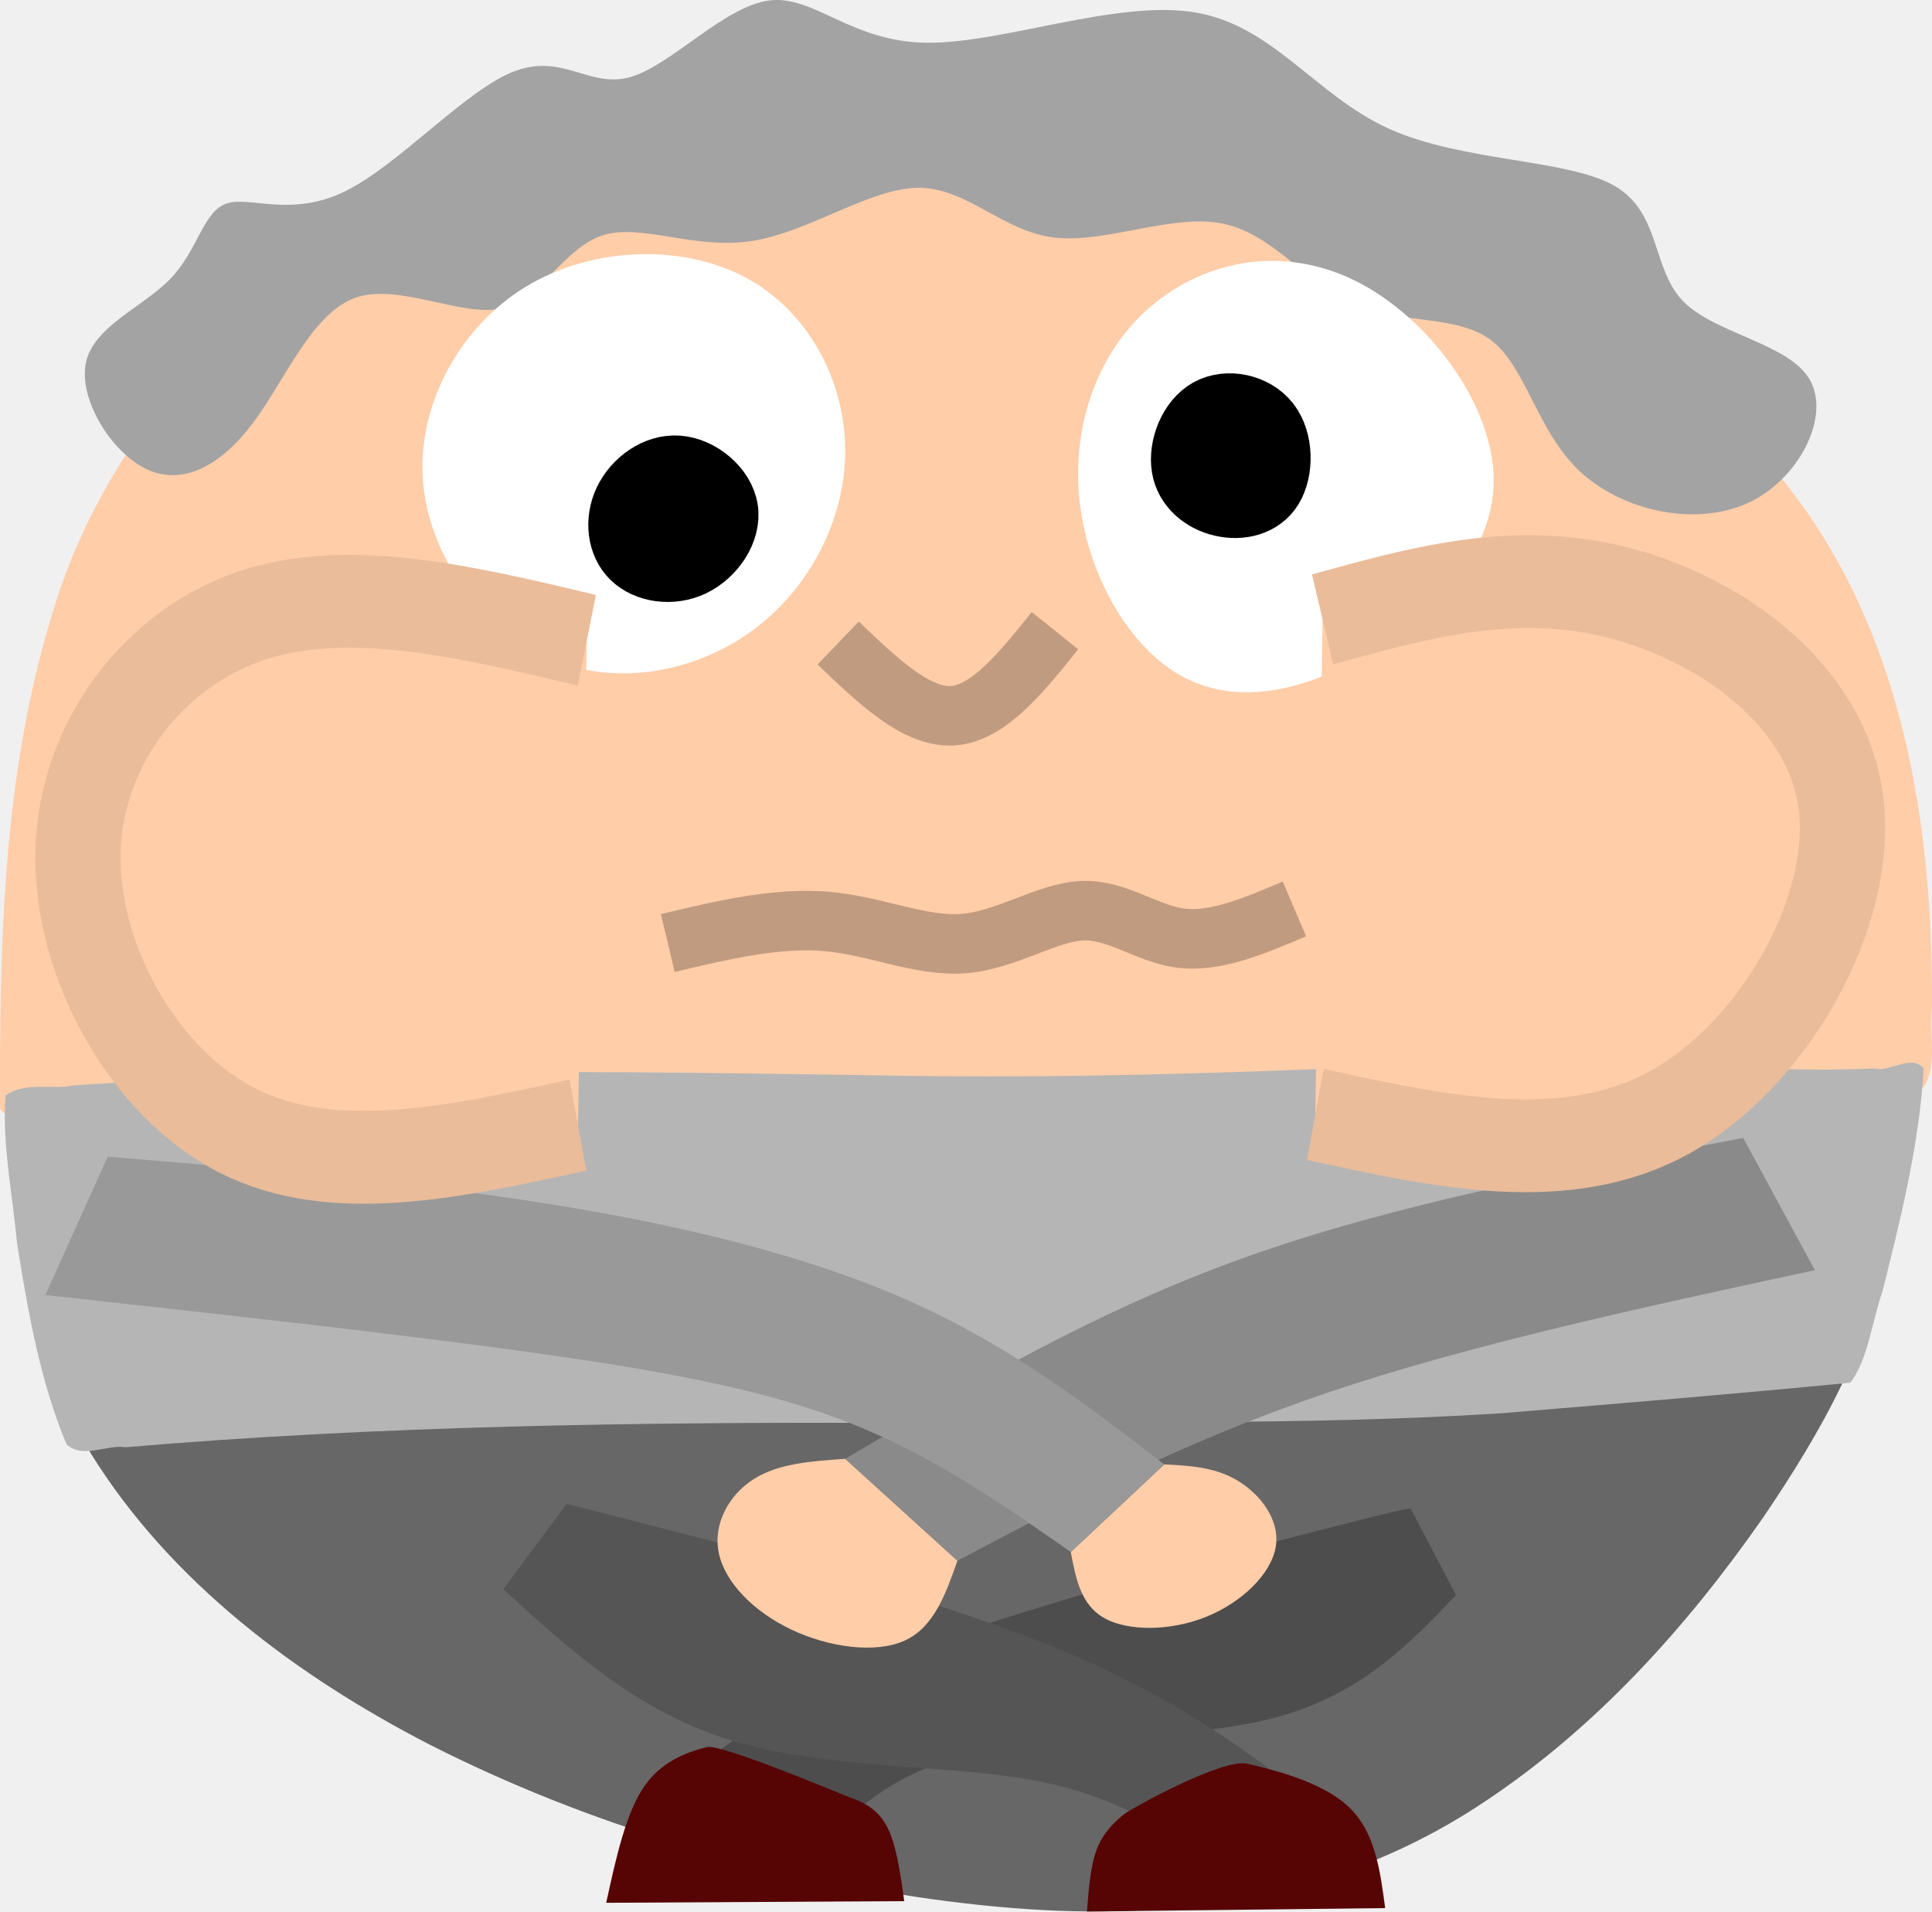
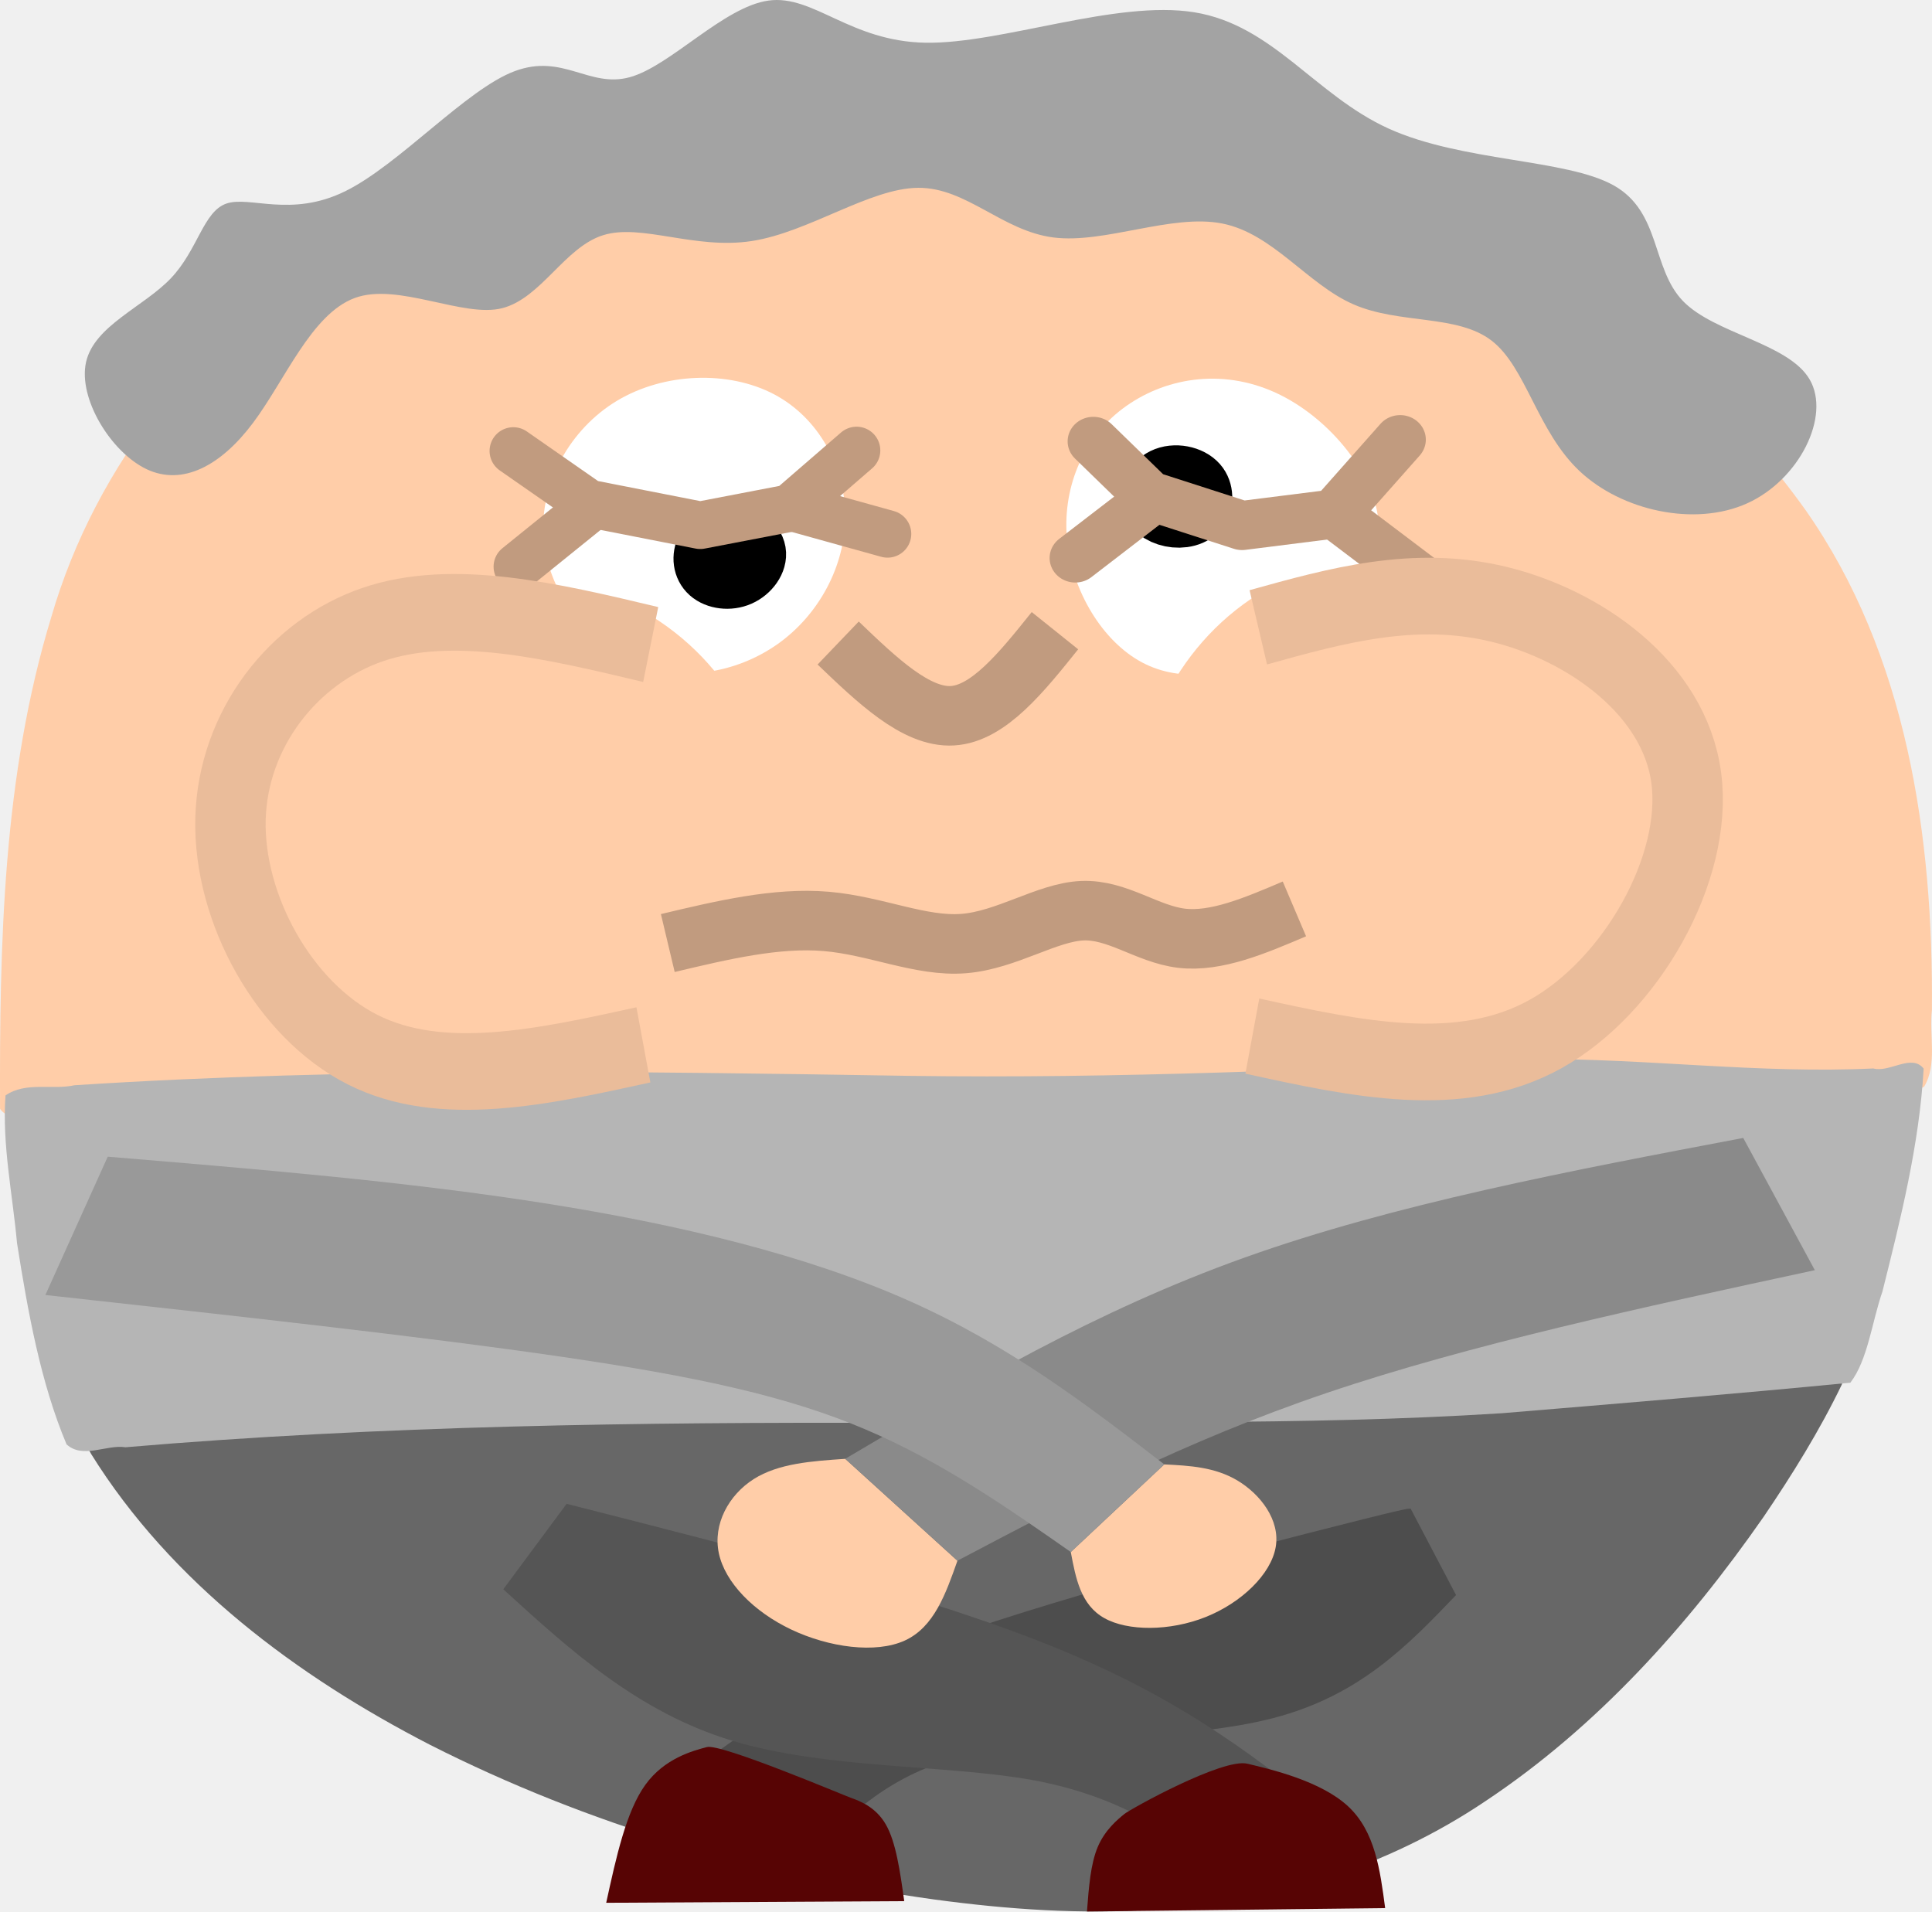
<svg xmlns="http://www.w3.org/2000/svg" xml:space="preserve" id="svg5" version="1.1" viewBox="0 0 65.623 64.923" height="1298.46" width="1312.454">
  <defs id="defs2" />
-   <g style="display:none" transform="translate(-1.012326,-0.6802474)" mode="growl" id="g13118">
+   <g style="display:none" transform="translate(-1.012326,-0.6802474)" mode="growl" id="g13118" shake="0.1" scale-to="1.1">
    <g id="layer14" color="clothes-bottom" style="display:inline">
      <path style="display:inline;opacity:1;fill:#676767;fill-opacity:1;stroke:none;stroke-width:2;stroke-linejoin:round;stroke-dasharray:none;stroke-opacity:1;paint-order:normal" d="m 5.292,50.392 c -0.794,1.356 -1.72,3.164 -0.727,4.222 0.992,1.058 3.903,1.367 5.556,2.481 1.654,1.114 2.05,3.032 3.704,3.66 1.654,0.628 4.564,-0.033 10.098,-0.463 5.534,-0.43 13.692,-0.628 19.524,0.066 5.832,0.695 9.338,2.282 10.837,1.841 1.499,-0.441 0.992,-2.91 2.282,-4.277 1.29,-1.367 4.377,-1.632 5.501,-3.065 1.124,-1.433 0.287,-4.035 0.661,-5.358 0.375,-1.323 1.962,-1.367 2.381,-2.106 0.419,-0.738 -0.331,-2.172 -6.361,-2.712 -6.03,-0.54 -17.341,-0.188 -26.778,0.386 -9.437,0.573 -16.999,1.367 -21.112,2.216 -4.112,0.849 -4.774,1.753 -5.567,3.109 z" id="path105593" />
    </g>
    <g id="layer15" style="display:inline" color="clothes-top">
      <path style="display:inline;opacity:1;fill:#b5b5b5;fill-opacity:1;stroke:none;stroke-width:2;stroke-linejoin:round;stroke-dasharray:none;stroke-opacity:1;paint-order:normal" d="m 12.126,36.781 c -11.19,0.752 -11.866,2.176 -11.618,3.416 0.248,1.24 1.419,2.295 1.441,3.574 0.022,1.279 -1.103,2.783 -1.058,4.023 0.045,1.24 1.261,2.216 2.398,2.77 1.137,0.554 2.195,0.686 12.26,0.224 10.065,-0.462 29.135,-1.517 39.323,-2.308 10.188,-0.791 11.494,-1.319 11.742,-2.242 0.248,-0.923 -0.563,-2.242 -0.495,-3.376 0.067,-1.134 1.013,-2.084 1.261,-3.218 C 67.627,38.509 67.177,37.19 56.099,36.57 45.021,35.95 23.317,36.029 12.126,36.781 Z" id="path105343" />
    </g>
  </g>
  <g id="body" style="display:inline" transform="translate(-1.012326,-0.6802474)" texture="true">
    <g id="layer10" style="display:inline" color="skin" shake="0">
      <path id="path26685" style="display:inline;opacity:1;fill:#ffcda8;fill-opacity:1;stroke:none;stroke-width:0;stroke-linejoin:round;stroke-dasharray:none;stroke-opacity:1;paint-order:normal" d="m 106.172,75.343 c -0.228,0.001 -0.457,0.004 -0.685,0.01 -6.564,-0.015 -13.085,1.982 -18.645,5.438 -4.592,2.837 -8.203,7.293 -9.717,12.504 -1.651,5.401 -1.763,11.112 -1.744,16.714 0.399,0.569 1.347,0.028 1.967,0.125 9.339,-0.468 18.715,-0.312 28.07,-0.315 6.387,0.064 12.778,0.072 19.158,-0.285 4.244,-0.218 8.478,0.096 12.717,0.261 1.14,-0.059 2.427,0.049 3.442,-0.539 0.455,-0.759 0.168,-1.752 0.264,-2.598 0.054,-5.884 -0.845,-12.081 -4.303,-17.002 -4.816,-6.727 -12.443,-11 -20.358,-12.996 -3.322,-0.819 -6.739,-1.332 -10.166,-1.316 z" transform="translate(-74.3671,-71.66796)" />
-       <path style="display:inline;opacity:1;fill:none;fill-opacity:1;stroke:#c19b7f;stroke-width:2.022;stroke-linejoin:round;stroke-dasharray:none;stroke-opacity:1;paint-order:normal" d="m 103.849,94.188 c 1.326,1.27 2.651,2.54 3.878,2.47 1.227,-0.07 2.356,-1.48 3.485,-2.889" id="path21038" transform="translate(-74.3671,-71.66796)" />
    </g>
    <g id="layer6" color="clothes-bottom" style="display:inline" shake="0">
      <path style="display:inline;opacity:1;fill:#676767;fill-opacity:1;stroke:#000000;stroke-width:0;stroke-linejoin:round;stroke-dasharray:none;stroke-opacity:1;paint-order:normal" d="m 137.49,119.044 c -5.184,0.34 -10.382,0.747 -15.56,0.907 -9.967,0.116 -19.935,-0.016 -29.901,0.129 -4.576,0.173 -9.154,0.358 -13.723,0.659 -0.455,0.24 0.028,0.7 0.167,0.99 2.724,4.376 6.997,7.555 11.524,9.887 5.344,2.706 11.172,4.422 17.098,5.245 2.503,0.34 5.034,0.519 7.558,0.338 3.966,-0.204 7.879,-1.454 11.179,-3.674 3.78,-2.513 6.868,-5.947 9.448,-9.654 0.979,-1.442 1.908,-2.937 2.662,-4.503 0.077,-0.272 -0.242,-0.361 -0.452,-0.323 z" id="path26683" transform="translate(-74.3671,-71.66796)" />
      <path style="display:inline;opacity:1;fill:#4d4d4d;fill-opacity:1;stroke:none;stroke-width:2.022;stroke-linejoin:round;stroke-dasharray:none;stroke-opacity:1;paint-order:normal" d="m 123.293,123.587 c -0.109,0 -0.218,0 -3.531,0.848 -3.313,0.848 -9.83,2.545 -14.053,4.206 -4.223,1.661 -6.152,3.285 -8.081,4.91 0,0 5.565,1.469 5.565,1.469 1.353,-1.304 2.705,-2.608 5.495,-3.171 2.79,-0.563 7.017,-0.385 9.948,-1.149 2.931,-0.764 4.566,-2.47 6.2,-4.176" id="path34873" transform="translate(-74.3671,-71.66796)" />
      <path style="display:inline;opacity:1;fill:#555555;fill-opacity:1;stroke:none;stroke-width:2.022;stroke-linejoin:round;stroke-dasharray:none;stroke-opacity:1;paint-order:normal" d="m 92.474,126.327 c 2.292,2.089 4.584,4.177 7.772,5.143 3.188,0.966 7.272,0.81 10.173,1.332 2.901,0.522 4.619,1.721 6.337,2.921 0,0 4.022,-1.495 4.022,-1.495 -2.513,-2.025 -5.025,-4.049 -9.384,-5.85 -4.359,-1.801 -10.564,-3.377 -16.769,-4.953" id="path34931" transform="translate(-74.3671,-71.66796)" />
    </g>
    <g id="layer7" color="clothes-top" style="display:inline" shake="0">
      <path style="display:inline;opacity:1;fill:#b5b5b5;fill-opacity:1;stroke:#000000;stroke-width:0;stroke-linejoin:round;stroke-dasharray:none;stroke-opacity:1;paint-order:normal" d="m 127.435,108.32 c -7.056,0.358 -14.11,0.667 -21.174,0.569 -9.449,-0.152 -18.905,-0.291 -28.348,0.319 -0.761,0.168 -1.661,-0.132 -2.346,0.346 -0.121,1.658 0.24,3.357 0.39,5.012 0.37,2.338 0.8,4.742 1.683,6.839 0.556,0.508 1.355,-0.002 2,0.099 8.697,-0.741 17.406,-0.853 26.12,-0.829 6.877,-0.076 13.762,0.11 20.633,-0.327 3.946,-0.328 7.893,-0.653 11.836,-1.037 0.595,-0.772 0.735,-2.079 1.09,-3.096 0.616,-2.46 1.254,-4.996 1.4,-7.573 -0.413,-0.517 -1.152,0.147 -1.711,-0.004 -3.863,0.187 -7.712,-0.346 -11.574,-0.319 z" id="path26681" transform="translate(-74.3671,-71.66796)" />
    </g>
    <g id="hair" style="display:inline" transform="translate(-74.3671,-71.66796)" color="hair" shake="0">
      <path style="display:inline;opacity:1;fill:#a3a3a3;fill-opacity:1;stroke:none;stroke-width:2.022;stroke-linejoin:round;stroke-dasharray:none;stroke-opacity:1;paint-order:normal" d="m 80.364,88.286 c -1.213,-0.573 -2.337,-2.403 -2.062,-3.638 0.276,-1.235 1.951,-1.874 2.877,-2.844 0.926,-0.97 1.102,-2.271 1.891,-2.542 0.789,-0.271 2.189,0.488 4.03,-0.416 1.841,-0.904 4.122,-3.471 5.763,-4.082 1.641,-0.611 2.527,0.582 3.905,0.207 1.378,-0.375 3.191,-2.394 4.717,-2.604 1.526,-0.21 2.764,1.388 5.332,1.432 2.569,0.044 6.468,-1.466 9.133,-1.033 2.665,0.433 4.096,2.809 6.587,3.945 2.492,1.135 6.044,1.03 7.654,1.934 1.61,0.904 1.279,2.817 2.354,3.929 1.075,1.112 3.588,1.429 4.304,2.666 0.717,1.238 -0.346,3.398 -2.123,4.203 -1.777,0.805 -4.269,0.254 -5.702,-1.102 -1.433,-1.356 -1.808,-3.517 -2.977,-4.421 -1.169,-0.904 -3.131,-0.551 -4.696,-1.235 -1.565,-0.683 -2.734,-2.403 -4.454,-2.745 -1.72,-0.342 -3.991,0.694 -5.733,0.474 -1.742,-0.22 -2.954,-1.698 -4.597,-1.687 -1.643,0.011 -3.715,1.51 -5.655,1.808 -1.94,0.298 -3.748,-0.606 -5.049,-0.198 -1.301,0.408 -2.095,2.128 -3.416,2.476 -1.321,0.348 -3.561,-0.891 -5.028,-0.34 -1.466,0.551 -2.354,2.785 -3.449,4.243 -1.094,1.459 -2.395,2.142 -3.608,1.569 z" id="path31709" />
    </g>
    <g id="layer11" color="skin" style="display:inline" shake="0">
      <path style="display:inline;opacity:1;fill:#570404;fill-opacity:1;stroke:none;stroke-width:2.022;stroke-linejoin:round;stroke-dasharray:none;stroke-opacity:1;paint-order:normal" d="m 99.389,131.687 c -0.481,0.127 -1.442,0.382 -2.092,1.285 -0.65,0.903 -0.988,2.453 -1.327,4.004 0,0 10.123,-0.056 10.123,-0.056 -0.14,-1.004 -0.28,-2.008 -0.628,-2.609 -0.348,-0.602 -0.904,-0.8 -1.182,-0.9 -0.278,-0.099 -4.414,-1.851 -4.894,-1.724 z" id="path34935" transform="translate(-74.3671,-71.66796)" />
      <path style="display:inline;opacity:1;fill:#570404;fill-opacity:1;stroke:none;stroke-width:2.022;stroke-linejoin:round;stroke-dasharray:none;stroke-opacity:1;paint-order:normal" d="m 113.562,133.966 c -0.216,0.177 -0.649,0.53 -0.895,1.11 -0.246,0.58 -0.306,1.387 -0.367,2.195 0,0 10.128,-0.115 10.128,-0.115 -0.172,-1.305 -0.344,-2.611 -1.263,-3.461 -0.919,-0.851 -2.586,-1.246 -3.42,-1.444 -0.834,-0.198 -3.968,1.538 -4.184,1.715 z" id="path35641" transform="translate(-74.3671,-71.66796)" />
    </g>
-     <g id="layer9" color="skin" style="display:inline" scale="0">
+     <g id="layer9" color="skin" style="display:inline" shake="0.1">
      <path style="display:inline;opacity:1;fill:#ffcda8;fill-opacity:1;stroke:none;stroke-width:2.022;stroke-linejoin:round;stroke-dasharray:none;stroke-opacity:1;paint-order:normal" d="m 104.089,121.897 c -1.133,0.077 -2.266,0.153 -3.109,0.688 -0.842,0.535 -1.394,1.527 -1.184,2.519 0.21,0.992 1.18,1.984 2.459,2.591 1.279,0.606 2.866,0.827 3.858,0.373 0.992,-0.454 1.389,-1.582 1.787,-2.71" id="path34084" transform="translate(-74.3671,-71.66796)" />
      <path style="display:inline;opacity:1;fill:#ffcda8;fill-opacity:1;stroke:none;stroke-width:2.022;stroke-linejoin:round;stroke-dasharray:none;stroke-opacity:1;paint-order:normal" d="m 111.75,125.062 c 0.17,0.898 0.339,1.796 1.138,2.244 0.798,0.449 2.225,0.449 3.441,-0.035 1.216,-0.484 2.221,-1.452 2.381,-2.375 0.16,-0.923 -0.526,-1.801 -1.298,-2.262 -0.772,-0.461 -1.629,-0.505 -2.487,-0.548" id="path34142" transform="translate(-74.3671,-71.66796)" />
    </g>
-     <g id="layer5" color="clothes-top" scale="0" style="display:inline" transform="translate(-74.36709,-71.66796)">
+     <g id="layer5" color="clothes-top" style="display:inline" transform="translate(-74.36709,-71.66796)" shake="0.1">
      <path style="display:inline;opacity:1;fill:#8a8a8a;fill-opacity:1;stroke:none;stroke-width:2.022;stroke-linejoin:round;stroke-dasharray:none;stroke-opacity:1;paint-order:normal" d="m 137.023,115.489 c -5.862,1.263 -11.724,2.526 -16.578,4.17 -4.854,1.645 -8.7,3.672 -12.545,5.698 0,0 -3.811,-3.461 -3.811,-3.461 4.243,-2.51 8.486,-5.02 13.57,-6.837 5.084,-1.816 11.008,-2.939 16.932,-4.061" id="path33592" transform="translate(1.8937232e-6)" />
    </g>
-     <g id="layer8" color="clothes-top" scale="0" style="display:inline" transform="translate(-74.36709,-71.66796)">
+     <g id="layer8" color="clothes-top" style="display:inline" transform="translate(-74.36709,-71.66796)" shake="0.1">
      <path id="path33581" style="display:inline;opacity:1;fill:#999999;fill-opacity:1;stroke:none;stroke-width:2.022;stroke-linejoin:round;stroke-dasharray:none;stroke-opacity:1;paint-order:normal" class="UnoptimicedTransforms" d="m 75.34,110.53 c 6.416,0.706 12.833,1.411 17.539,2.099 4.706,0.688 7.703,1.358 10.3,2.46 2.597,1.102 4.794,2.637 6.991,4.171 0,0 3.175,-2.977 3.175,-2.977 -2.625,-2.02 -5.249,-4.039 -8.706,-5.571 -3.457,-1.532 -7.745,-2.577 -12.414,-3.309 -4.669,-0.732 -9.718,-1.151 -14.767,-1.57" transform="translate(1.580497,5.801819)" />
    </g>
  </g>
-   <g transform="translate(-75.37942,-72.3482)" style="display:inline" mode="idle" id="g13154">
-     <g id="layer12" style="display:inline" color="eyes" update-origin="false">
-       <g id="layer20" style="display:inline" transform="translate(2e-6)">
-         <path style="display:inline;opacity:1;fill:#ffffff;fill-opacity:1;stroke:none;stroke-width:2.022;stroke-linejoin:round;stroke-dasharray:none;stroke-opacity:1;paint-order:normal" d="m 112.036,89.233 c -0.234,-2.496 0.651,-5.005 2.497,-6.532 1.846,-1.527 4.447,-2.031 6.907,-0.803 2.46,1.227 4.676,4.205 4.676,6.769 -1.6e-4,2.564 -2.216,4.715 -4.441,5.983 -2.226,1.268 -4.461,1.654 -6.256,0.607 -1.795,-1.048 -3.148,-3.529 -3.383,-6.025 z" id="path37210" />
+   <g transform="translate(-75.37942,-72.3482)" style="display:inline" mode="idle" id="g13154" shake="0.1" scale-to="2">
+     <g id="layer12" style="display:inline;stroke-width:1.392" color="eyes" update-origin="true" transform="matrix(0.7520737,0,0,0.6860523,27.36749,29.49575)">
+       <g id="layer20" style="display:inline;stroke-width:1.392" transform="translate(2e-6)">
+         <path style="display:inline;opacity:1;fill:#ffffff;fill-opacity:1;stroke:none;stroke-width:2.815;stroke-linejoin:round;stroke-dasharray:none;stroke-opacity:1;paint-order:normal" d="m 112.036,89.233 c -0.234,-2.496 0.651,-5.005 2.497,-6.532 1.846,-1.527 4.447,-2.031 6.907,-0.803 2.46,1.227 4.676,4.205 4.676,6.769 -1.6e-4,2.564 -2.216,4.715 -4.441,5.983 -2.226,1.268 -4.461,1.654 -6.256,0.607 -1.795,-1.048 -3.148,-3.529 -3.383,-6.025 z" id="path37210" />
      </g>
-       <g id="layer21" style="display:inline" transform="translate(2e-6)" go-right="0.1" go-left="0.05">
-         <path style="display:inline;opacity:1;fill:#000000;fill-opacity:1;stroke:#000000;stroke-width:2.022;stroke-linejoin:round;stroke-dasharray:none;stroke-opacity:1;paint-order:normal" d="m 115.505,88.231 c -0.116,-0.703 0.237,-1.639 0.896,-2.008 0.659,-0.368 1.624,-0.168 2.107,0.453 0.482,0.622 0.482,1.665 0.116,2.268 -0.367,0.603 -1.1,0.766 -1.759,0.613 -0.659,-0.153 -1.244,-0.623 -1.36,-1.326 z" id="path37326" />
+       <g id="layer21" style="display:inline;stroke-width:1.392" transform="translate(2e-6)" go-right="0.1" go-left="0.05">
+         <path style="display:inline;opacity:1;fill:#000000;fill-opacity:1;stroke:#000000;stroke-width:2.815;stroke-linejoin:round;stroke-dasharray:none;stroke-opacity:1;paint-order:normal" d="m 115.878,87.299 c -0.076,-0.443 0.155,-1.034 0.585,-1.266 0.43,-0.232 1.061,-0.106 1.376,0.286 0.315,0.392 0.315,1.05 0.076,1.43 -0.239,0.38 -0.718,0.483 -1.149,0.386 -0.43,-0.097 -0.812,-0.393 -0.888,-0.836 z" id="path37326" />
      </g>
    </g>
-     <g id="layer1" color="skin" shake="0.5" style="display:inline" scale="0">
-       <path style="display:inline;opacity:1;fill:none;fill-opacity:1;stroke:#c19b7f;stroke-width:2.022;stroke-linejoin:round;stroke-dasharray:none;stroke-opacity:1;paint-order:normal" d="m 98.062,104.378 c 1.846,-0.439 3.691,-0.878 5.378,-0.735 1.687,0.143 3.215,0.867 4.668,0.753 1.454,-0.113 2.833,-1.064 4.029,-1.116 1.195,-0.052 2.205,0.795 3.376,0.935 1.171,0.139 2.502,-0.429 3.833,-0.996" id="path21034" transform="translate(1.8937232e-6)" />
-     </g>
-     <g id="layer2" style="display:inline" color="eyes" texture="true" update-origin="false">
-       <g id="layer19" style="display:inline" transform="translate(2e-6)">
-         <path style="display:inline;opacity:1;fill:#ffffff;fill-opacity:1;stroke:none;stroke-width:2.022;stroke-linejoin:round;stroke-dasharray:none;stroke-opacity:1;paint-order:normal" d="m 89.743,88.639 c -0.179,-2.556 1.254,-5.191 3.5,-6.555 2.246,-1.364 5.303,-1.459 7.453,-0.315 2.15,1.144 3.393,3.524 3.392,5.895 -1.7e-4,2.37 -1.243,4.731 -3.213,6.143 -1.971,1.413 -4.67,1.878 -6.915,0.872 -2.246,-1.006 -4.037,-3.484 -4.217,-6.04 z" id="path37098" />
+     <g id="layer2" style="display:inline;stroke-width:1.409" color="eyes" texture="true" update-origin="true" transform="matrix(0.7144979,0,0,0.7050287,29.71746,28.08675)">
+       <g id="layer19" style="display:inline;stroke-width:1.409" transform="translate(2e-6)">
+         <path style="display:inline;opacity:1;fill:#ffffff;fill-opacity:1;stroke:none;stroke-width:2.849;stroke-linejoin:round;stroke-dasharray:none;stroke-opacity:1;paint-order:normal" d="m 89.743,88.639 c -0.179,-2.556 1.254,-5.191 3.5,-6.555 2.246,-1.364 5.303,-1.459 7.453,-0.315 2.15,1.144 3.393,3.524 3.392,5.895 -1.7e-4,2.37 -1.243,4.731 -3.213,6.143 -1.971,1.413 -4.67,1.878 -6.915,0.872 -2.246,-1.006 -4.037,-3.484 -4.217,-6.04 z" id="path37098" />
      </g>
-       <g id="layer18" style="display:inline" transform="translate(2e-6)" go-left="0.1" go-right="0.05">
-         <path style="display:inline;opacity:1;fill:#000000;fill-opacity:1;stroke:#000000;stroke-width:2.022;stroke-linejoin:round;stroke-dasharray:none;stroke-opacity:1;paint-order:normal" d="m 96.563,89.336 c 0.327,-0.688 1.075,-1.242 1.853,-1.183 0.778,0.059 1.584,0.731 1.701,1.486 0.117,0.755 -0.454,1.594 -1.184,1.946 -0.73,0.352 -1.617,0.216 -2.109,-0.262 -0.492,-0.478 -0.587,-1.3 -0.261,-1.987 z" id="path37214" />
+       <g id="layer18" style="display:inline;stroke-width:1.409" transform="translate(2e-6)" go-left="0.1" go-right="0.05">
+         <path style="display:inline;opacity:1;fill:#000000;fill-opacity:1;stroke:#000000;stroke-width:2.849;stroke-linejoin:round;stroke-dasharray:none;stroke-opacity:1;paint-order:normal" d="m 97.477,89.173 c 0.218,-0.424 0.716,-0.766 1.234,-0.73 0.518,0.036 1.055,0.451 1.133,0.917 0.078,0.466 -0.303,0.984 -0.789,1.201 -0.486,0.217 -1.077,0.133 -1.405,-0.162 -0.328,-0.295 -0.391,-0.802 -0.174,-1.227 z" id="path37214" />
      </g>
    </g>
  </g>
-   <g style="display:none;stroke:#bb9691;stroke-width:2;stroke-dasharray:none;stroke-opacity:1" transform="translate(-3.9122,-1.715462)" mode="force-fart" id="g13166">
-     <g id="layer3" color="skin" shake="0.5">
+   <g style="display:inline;stroke:#bb9691;stroke-width:2;stroke-dasharray:none;stroke-opacity:1" transform="translate(-3.9122,-1.715462)" mode="force-fart" id="g13166" scale-to="1.5" shake="0.1" update-origin="true">
+     <g id="layer3" color="skin" transform="matrix(0.7972497,0,0,0.7972497,6.730411,5.202735)">
      <path style="display:inline;fill:none;fill-opacity:1;stroke:#c19b7f;stroke-width:2.022;stroke-linecap:round;stroke-linejoin:round;stroke-dasharray:none;stroke-opacity:1" d="m 18.334,14.837 3.208,2.234 4.755,0.933 3.824,-0.734 2.838,-2.455" id="path1902" />
      <path style="display:inline;fill:none;fill-opacity:1;stroke:#c19b7f;stroke-width:2.022;stroke-linecap:round;stroke-linejoin:round;stroke-dasharray:none;stroke-opacity:1" d="m 30.308,17.269 3.97,1.103" id="path1904" />
      <path style="display:inline;fill:none;fill-opacity:1;stroke:#c19b7f;stroke-width:2.022;stroke-linecap:round;stroke-linejoin:round;stroke-dasharray:none;stroke-opacity:1" d="m 21.729,17.164 -3.224,2.603" id="path1906" />
    </g>
-     <g id="layer4" color="skin" shake="0.5">
+     <g id="layer4" color="skin" transform="matrix(0.863135,0,0,0.8241671,6.740364,4.078811)">
      <path style="display:inline;fill:none;fill-opacity:1;stroke:#c19b7f;stroke-width:2.022;stroke-linecap:round;stroke-linejoin:round;stroke-dasharray:none;stroke-opacity:1" d="m 39.748,15.321 2.195,2.235 3.658,1.234 3.63,-0.479 2.591,-3.061" id="path1902-5" />
      <path style="display:inline;fill:none;fill-opacity:1;stroke:#c19b7f;stroke-width:2.022;stroke-linecap:round;stroke-linejoin:round;stroke-dasharray:none;stroke-opacity:1" d="m 49.264,18.328 3.994,3.164" id="path1904-7" />
      <path style="display:inline;fill:none;fill-opacity:1;stroke:#c19b7f;stroke-width:2.022;stroke-linecap:round;stroke-linejoin:round;stroke-dasharray:none;stroke-opacity:1" d="M 42.097,17.665 39.039,20.128" id="path1906-9" />
    </g>
-     <g id="g6939" color="skin" shake="1" style="display:inline" transform="translate(-71.46722,-70.63274)" scale="0">
-       <path style="display:inline;opacity:1;fill:none;fill-opacity:1;stroke:#c19b7f;stroke-width:2.022;stroke-linejoin:round;stroke-dasharray:none;stroke-opacity:1;paint-order:normal" d="m 98.062,104.378 c 1.846,-0.439 3.691,-0.878 5.378,-0.735 1.687,0.143 3.215,0.867 4.668,0.753 1.454,-0.113 2.833,-1.064 4.029,-1.116 1.195,-0.052 2.205,0.795 3.376,0.935 1.171,0.139 2.502,-0.429 3.833,-0.996" id="path6937" transform="translate(1.8937232e-6)" />
-     </g>
  </g>
-   <g style="display:inline;stroke-width:0.644" transform="matrix(1.487345,0,0,1.619218,-17.05207,-10.16987)" color="skin" mode="cheeks" id="g13170">
+   <g style="display:inline;stroke-width:0.644" transform="matrix(1.228292,0,0,1.337197,-8.44071,-4.466981)" color="skin" mode="cheeks" id="g13170" scale-to="1.5" update-origin="true" shake="0.1" fadein="0.2" scale-from="0.7">
+     <path style="fill:#ffcda8;fill-opacity:1;stroke:none;stroke-width:1.413;stroke-linecap:round;stroke-linejoin:round" d="m 24.427,18.746 c 5.131,2.487 5.186,9.4 -0.133,11.666" id="path4443" />
    <path style="opacity:1;fill:#ffcda8;fill-opacity:1;stroke:#eabc9a;stroke-width:1.947;stroke-linejoin:round;stroke-dasharray:none;stroke-opacity:1;paint-order:normal" d="m 24.866,19.711 c -2.736,-0.599 -5.472,-1.198 -7.677,-0.51 -2.205,0.688 -3.88,2.663 -3.943,4.94 -0.063,2.277 1.484,4.854 3.655,5.861 2.172,1.007 4.967,0.442 7.763,-0.122" id="path46166" />
+     <path style="fill:#ffcda8;fill-opacity:1;stroke:none;stroke-width:1.415;stroke-linecap:round;stroke-linejoin:round" d="m 41.911,18.297 c -4.921,2.598 -4.974,9.822 0.127,12.19" id="path5359" />
    <path style="opacity:1;fill:#ffcda8;fill-opacity:1;stroke:#eabc9a;stroke-width:1.947;stroke-linejoin:round;stroke-dasharray:none;stroke-opacity:1;paint-order:normal" d="m 41.668,19.274 c 2.16,-0.553 4.32,-1.105 6.656,-0.584 2.337,0.521 4.85,2.116 5.179,4.412 0.329,2.296 -1.526,5.293 -3.89,6.502 -2.364,1.209 -5.237,0.631 -8.11,0.053" id="path46170" />
  </g>
+   <g id="g6939" color="skin" shake="0.05" style="display:inline;stroke-width:2;stroke:#bb9691;stroke-dasharray:none;stroke-opacity:1" transform="translate(-75.37942,-72.3482)">
+     <path style="display:inline;opacity:1;fill:none;fill-opacity:1;stroke:#c19b7f;stroke-width:2.022;stroke-linejoin:round;stroke-dasharray:none;stroke-opacity:1;paint-order:normal" d="m 98.062,104.378 c 1.846,-0.439 3.691,-0.878 5.378,-0.735 1.687,0.143 3.215,0.867 4.668,0.753 1.454,-0.113 2.833,-1.064 4.029,-1.116 1.195,-0.052 2.205,0.795 3.376,0.935 1.171,0.139 2.502,-0.429 3.833,-0.996" id="path6937" transform="translate(1.8937232e-6)" />
+     <path style="display:inline;opacity:1;fill:none;fill-opacity:1;stroke:#c19b7f;stroke-width:2.022;stroke-linejoin:round;stroke-dasharray:none;stroke-opacity:1;paint-order:normal" d="m 103.849,94.188 c 1.326,1.27 2.651,2.54 3.878,2.47 1.227,-0.07 2.356,-1.48 3.485,-2.889" id="path21038" />
+   </g>
</svg>
